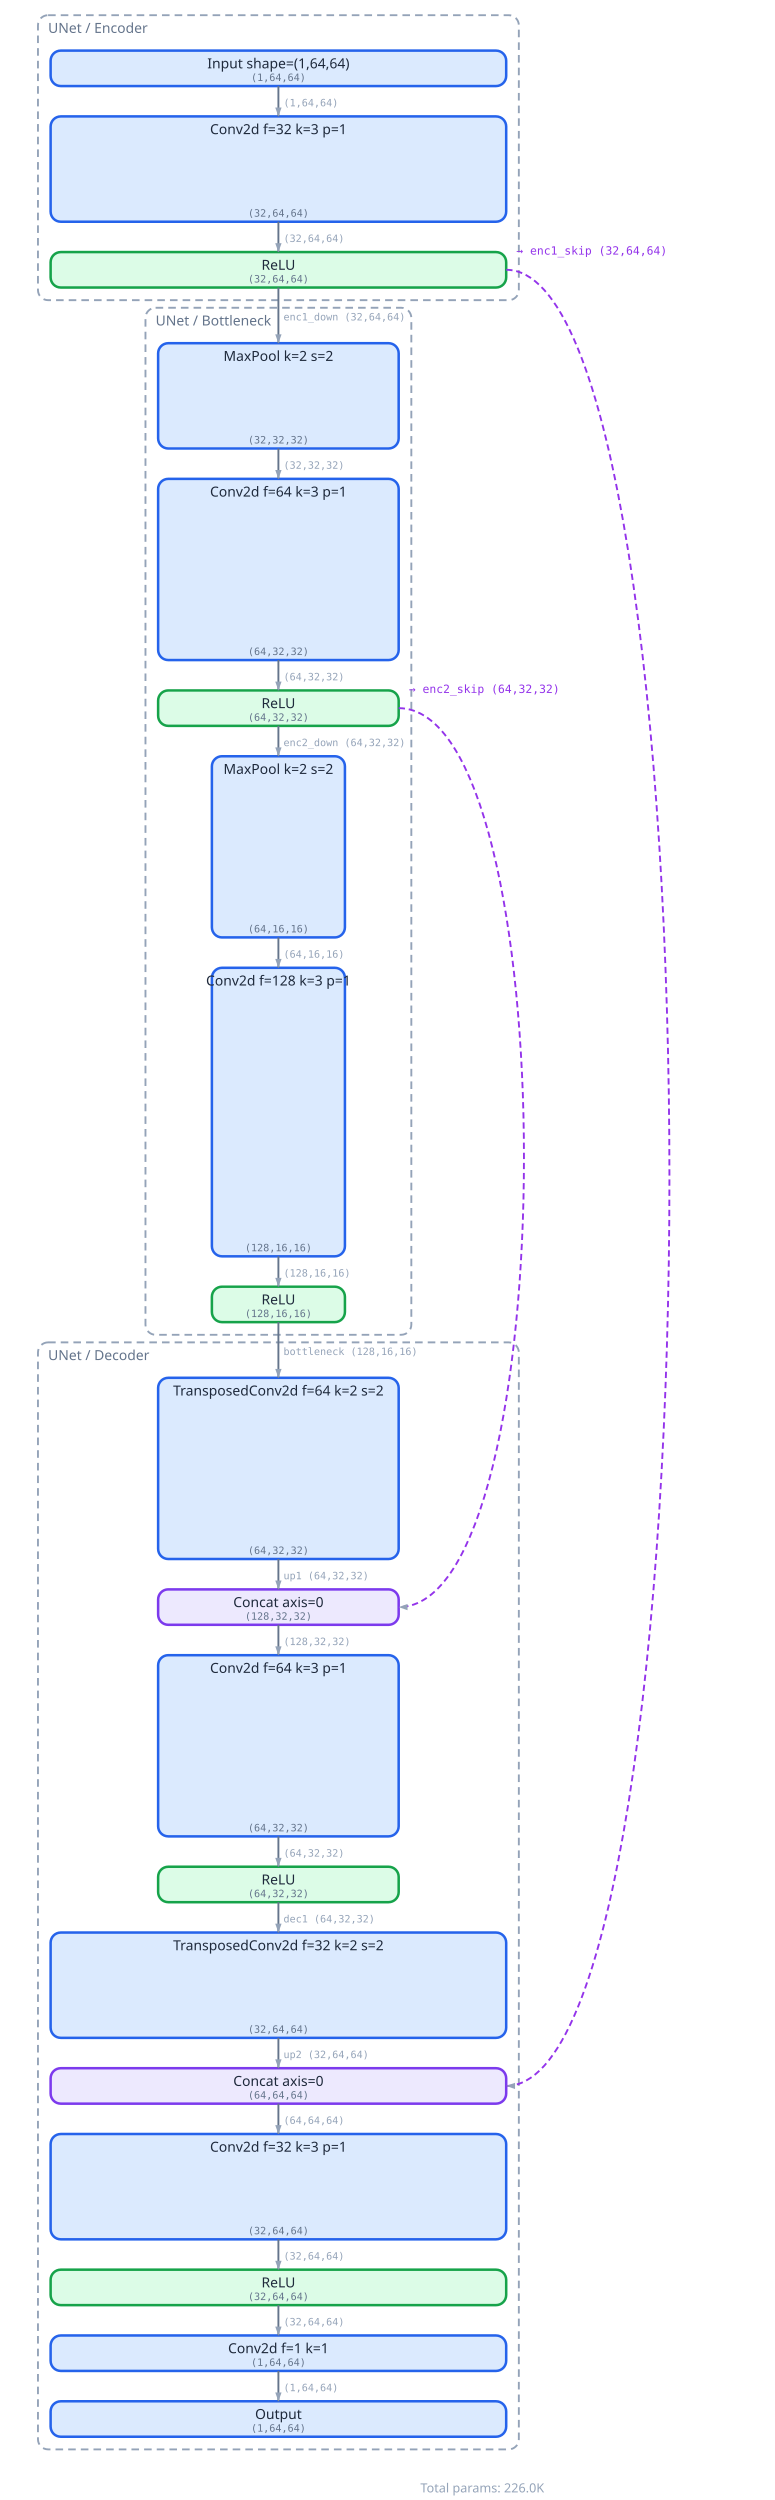
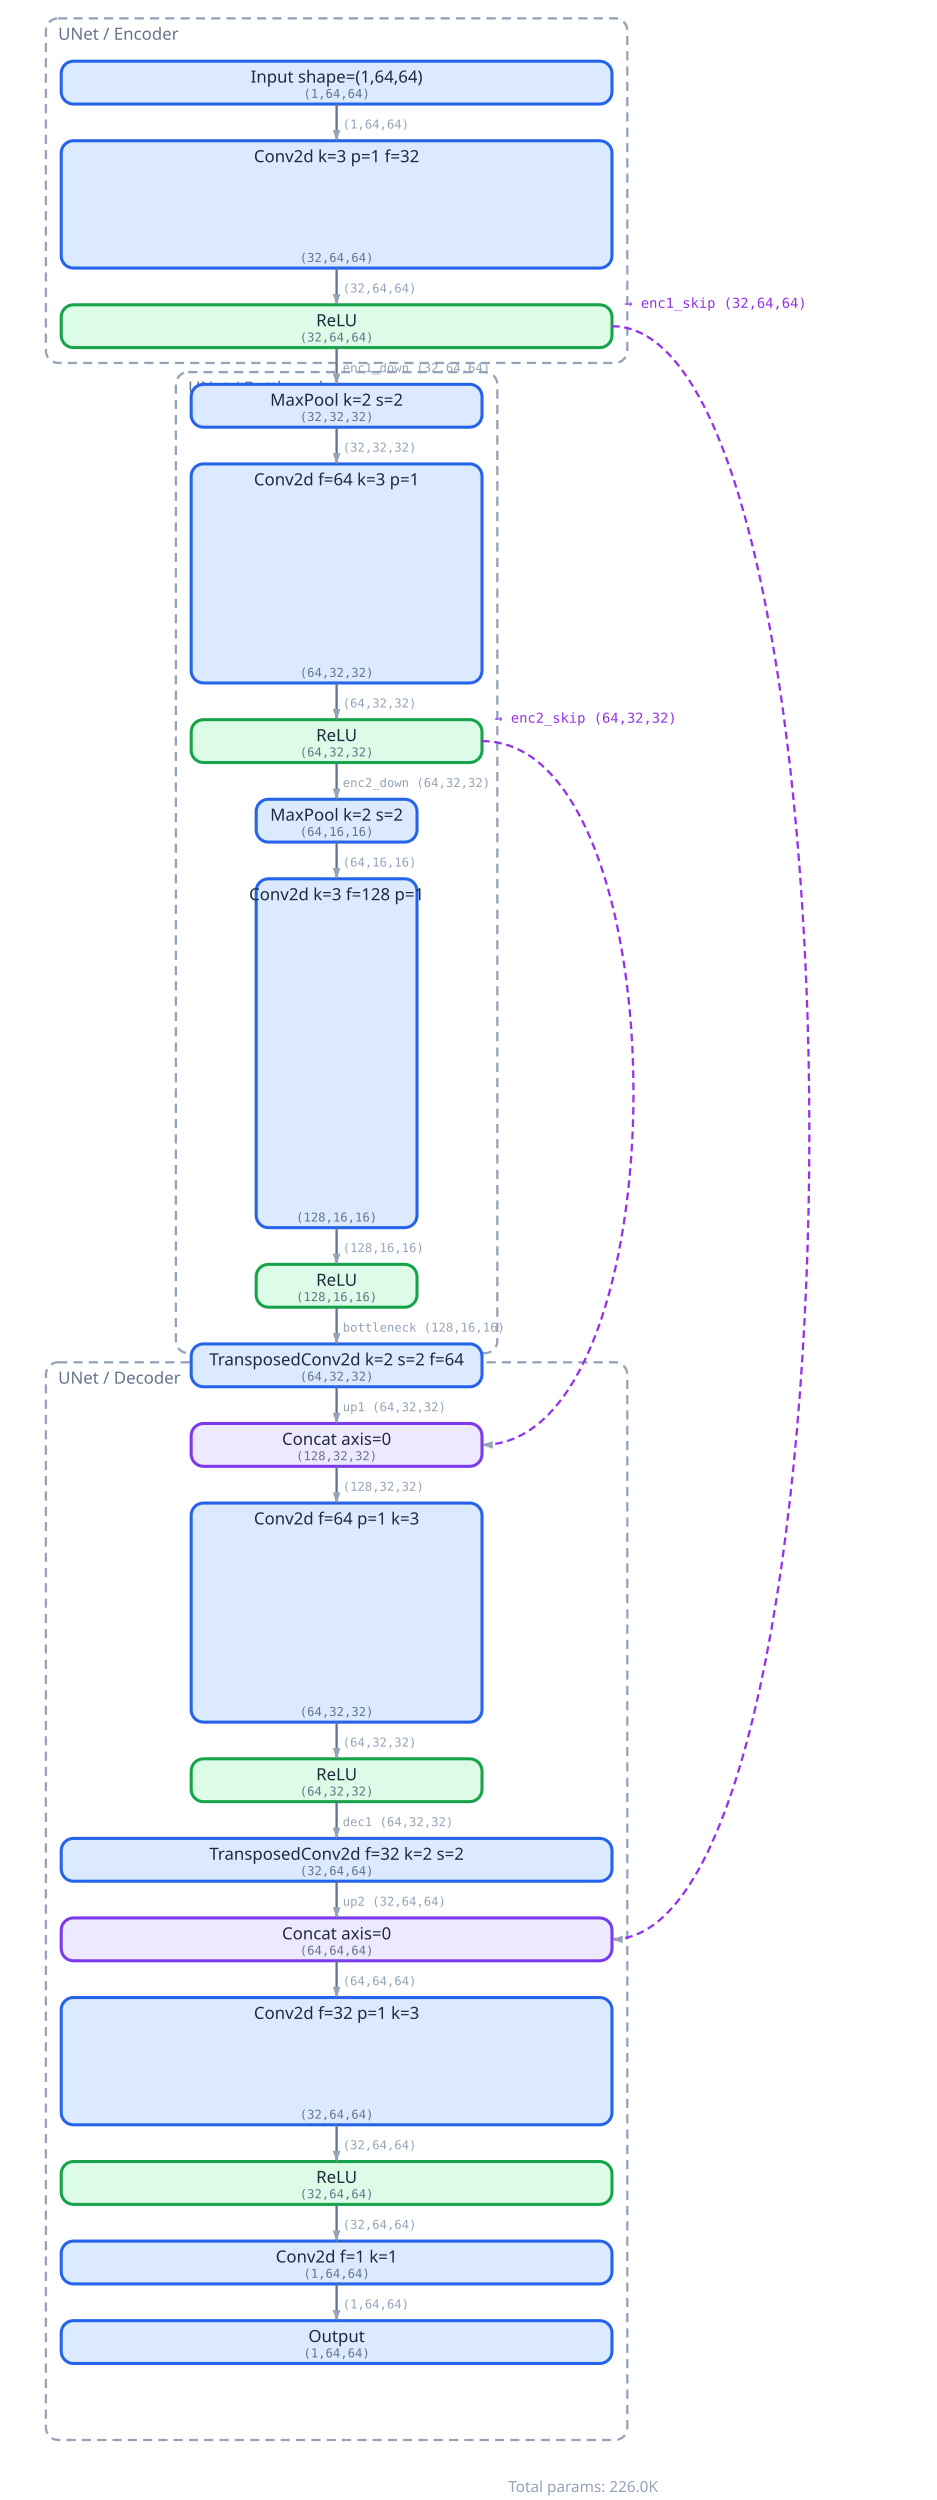
- <svg xmlns="http://www.w3.org/2000/svg" viewBox="0 0 612 1975.556" width="612" height="1975.556">
+ <svg xmlns="http://www.w3.org/2000/svg" viewBox="0 0 612 1634" width="612" height="1634">
  <defs>
    <marker id="arrowhead" markerWidth="7" markerHeight="5" refX="7" refY="2.5" markerUnits="userSpaceOnUse" orient="auto">
      <polygon points="0 0, 7 2.5, 0 5" fill="#94a3b8" />
    </marker>
  </defs>
-   <rect x="30" y="12" width="380" height="225.207" fill="none" stroke="#94a3b8" stroke-width="1.5" stroke-dasharray="6,4" rx="8" />
-   <text x="38" y="26" font-size="11" fill="#64748b" font-family="sans-serif" font-weight="500">UNet / Encoder</text>
-   <rect x="114.956" y="243.207" width="210.088" height="811.571" fill="none" stroke="#94a3b8" stroke-width="1.5" stroke-dasharray="6,4" rx="8" />
-   <text x="122.956" y="257.207" font-size="11" fill="#64748b" font-family="sans-serif" font-weight="500">UNet / Bottleneck</text>
-   <rect x="30" y="1060.778" width="380" height="874.778" fill="none" stroke="#94a3b8" stroke-width="1.5" stroke-dasharray="6,4" rx="8" />
-   <text x="38" y="1074.778" font-size="11" fill="#64748b" font-family="sans-serif" font-weight="500">UNet / Decoder</text>
+   <rect x="30" y="12" width="380" height="225.207" fill="none" rx="8" stroke="#94a3b8" stroke-dasharray="6,4" stroke-width="1.5" />
+   <text x="38" y="26" fill="#64748b" font-family="sans-serif" font-size="11" font-weight="500">UNet / Encoder</text>
+   <rect x="114.956" y="243.207" width="210.088" height="641.182" fill="none" rx="8" stroke="#94a3b8" stroke-dasharray="6,4" stroke-width="1.5" />
+   <text x="122.956" y="257.207" fill="#64748b" font-family="sans-serif" font-size="11" font-weight="500">UNet / Bottleneck</text>
+   <rect x="30" y="890.389" width="380" height="704.389" fill="none" rx="8" stroke="#94a3b8" stroke-dasharray="6,4" stroke-width="1.5" />
+   <text x="38" y="904.389" fill="#64748b" font-family="sans-serif" font-size="11" font-weight="500">UNet / Decoder</text>
+   <rect x="124.956" y="878.389" width="190.088" height="28" rx="8" ry="8" fill="#dbeafe" stroke="#2563eb" stroke-width="2" />
+   <text x="220" y="892.389" fill="#1e293b" font-family="sans-serif" font-size="11" font-weight="500" text-anchor="middle">TransposedConv2d k=2 s=2 f=64</text>
+   <text x="220" y="902.389" fill="#64748b" font-family="monospace" font-size="8" text-anchor="middle">(64,32,32)</text>
+   <rect x="40" y="1412.778" width="360" height="28" rx="8" ry="8" fill="#dcfce7" stroke="#16a34a" stroke-width="2" />
+   <text x="220" y="1426.778" fill="#1e293b" font-family="sans-serif" font-size="11" font-weight="500" text-anchor="middle">ReLU</text>
+   <text x="220" y="1436.778" fill="#64748b" font-family="monospace" font-size="8" text-anchor="middle">(32,64,64)</text>
+   <rect x="167.434" y="826.389" width="105.133" height="28" rx="8" ry="8" fill="#dcfce7" stroke="#16a34a" stroke-width="2" />
+   <text x="220" y="840.389" fill="#1e293b" font-family="sans-serif" font-size="11" font-weight="500" text-anchor="middle">ReLU</text>
+   <text x="220" y="850.389" fill="#64748b" font-family="monospace" font-size="8" text-anchor="middle">(128,16,16)</text>
  <rect x="40" y="40" width="360" height="28" rx="8" ry="8" fill="#dbeafe" stroke="#2563eb" stroke-width="2" />
-   <text x="220" y="54" text-anchor="middle" font-size="11" fill="#1e293b" font-family="sans-serif" font-weight="500">Input shape=(1,64,64)</text>
-   <text x="220" y="64" text-anchor="middle" font-size="8" fill="#64748b" font-family="monospace">(1,64,64)</text>
+   <text x="220" y="54" fill="#1e293b" font-family="sans-serif" font-size="11" font-weight="500" text-anchor="middle">Input shape=(1,64,64)</text>
+   <text x="220" y="64" fill="#64748b" font-family="monospace" font-size="8" text-anchor="middle">(1,64,64)</text>
+   <rect x="124.956" y="930.389" width="190.088" height="28" rx="8" ry="8" fill="#ede9fe" stroke="#7c3aed" stroke-width="2" />
+   <text x="220" y="944.389" fill="#1e293b" font-family="sans-serif" font-size="11" font-weight="500" text-anchor="middle">Concat axis=0</text>
+   <text x="220" y="954.389" fill="#64748b" font-family="monospace" font-size="8" text-anchor="middle">(128,32,32)</text>
+   <rect x="167.434" y="522.389" width="105.133" height="28" rx="8" ry="8" fill="#dbeafe" stroke="#2563eb" stroke-width="2" />
+   <text x="220" y="536.389" fill="#1e293b" font-family="sans-serif" font-size="11" font-weight="500" text-anchor="middle">MaxPool k=2 s=2</text>
+   <text x="220" y="546.389" fill="#64748b" font-family="monospace" font-size="8" text-anchor="middle">(64,16,16)</text>
+   <rect x="167.434" y="574.389" width="105.133" height="228" rx="8" ry="8" fill="#dbeafe" stroke="#2563eb" stroke-width="2" />
+   <text x="220" y="588.389" fill="#1e293b" font-family="sans-serif" font-size="11" font-weight="500" text-anchor="middle">Conv2d k=3 f=128 p=1</text>
+   <text x="220" y="798.389" fill="#64748b" font-family="monospace" font-size="8" text-anchor="middle">(128,16,16)</text>
+   <rect x="124.956" y="982.389" width="190.088" height="143.182" rx="8" ry="8" fill="#dbeafe" stroke="#2563eb" stroke-width="2" />
+   <text x="220" y="996.389" fill="#1e293b" font-family="sans-serif" font-size="11" font-weight="500" text-anchor="middle">Conv2d f=64 p=1 k=3</text>
+   <text x="220" y="1121.571" fill="#64748b" font-family="monospace" font-size="8" text-anchor="middle">(64,32,32)</text>
+   <rect x="40" y="199.207" width="360" height="28" rx="8" ry="8" fill="#dcfce7" stroke="#16a34a" stroke-width="2" />
+   <text x="220" y="213.207" fill="#1e293b" font-family="sans-serif" font-size="11" font-weight="500" text-anchor="middle">ReLU</text>
+   <text x="220" y="223.207" fill="#64748b" font-family="monospace" font-size="8" text-anchor="middle">(32,64,64)</text>
+   <rect x="124.956" y="303.207" width="190.088" height="143.182" rx="8" ry="8" fill="#dbeafe" stroke="#2563eb" stroke-width="2" />
+   <text x="220" y="317.207" fill="#1e293b" font-family="sans-serif" font-size="11" font-weight="500" text-anchor="middle">Conv2d f=64 k=3 p=1</text>
+   <text x="220" y="442.389" fill="#64748b" font-family="monospace" font-size="8" text-anchor="middle">(64,32,32)</text>
  <rect x="40" y="92" width="360" height="83.207" rx="8" ry="8" fill="#dbeafe" stroke="#2563eb" stroke-width="2" />
-   <text x="220" y="106" text-anchor="middle" font-size="11" fill="#1e293b" font-family="sans-serif" font-weight="500">Conv2d f=32 k=3 p=1</text>
-   <text x="220" y="171.207" text-anchor="middle" font-size="8" fill="#64748b" font-family="monospace">(32,64,64)</text>
-   <rect x="40" y="199.207" width="360" height="28" rx="8" ry="8" fill="#dcfce7" stroke="#16a34a" stroke-width="2" />
-   <text x="220" y="213.207" text-anchor="middle" font-size="11" fill="#1e293b" font-family="sans-serif" font-weight="500">ReLU</text>
-   <text x="220" y="223.207" text-anchor="middle" font-size="8" fill="#64748b" font-family="monospace">(32,64,64)</text>
-   <rect x="124.956" y="271.207" width="190.088" height="83.207" rx="8" ry="8" fill="#dbeafe" stroke="#2563eb" stroke-width="2" />
-   <text x="220" y="285.207" text-anchor="middle" font-size="11" fill="#1e293b" font-family="sans-serif" font-weight="500">MaxPool k=2 s=2</text>
-   <text x="220" y="350.414" text-anchor="middle" font-size="8" fill="#64748b" font-family="monospace">(32,32,32)</text>
-   <rect x="124.956" y="378.414" width="190.088" height="143.182" rx="8" ry="8" fill="#dbeafe" stroke="#2563eb" stroke-width="2" />
-   <text x="220" y="392.414" text-anchor="middle" font-size="11" fill="#1e293b" font-family="sans-serif" font-weight="500">Conv2d f=64 k=3 p=1</text>
-   <text x="220" y="517.596" text-anchor="middle" font-size="8" fill="#64748b" font-family="monospace">(64,32,32)</text>
-   <rect x="124.956" y="545.596" width="190.088" height="28" rx="8" ry="8" fill="#dcfce7" stroke="#16a34a" stroke-width="2" />
-   <text x="220" y="559.596" text-anchor="middle" font-size="11" fill="#1e293b" font-family="sans-serif" font-weight="500">ReLU</text>
-   <text x="220" y="569.596" text-anchor="middle" font-size="8" fill="#64748b" font-family="monospace">(64,32,32)</text>
-   <rect x="167.434" y="597.596" width="105.133" height="143.182" rx="8" ry="8" fill="#dbeafe" stroke="#2563eb" stroke-width="2" />
-   <text x="220" y="611.596" text-anchor="middle" font-size="11" fill="#1e293b" font-family="sans-serif" font-weight="500">MaxPool k=2 s=2</text>
-   <text x="220" y="736.778" text-anchor="middle" font-size="8" fill="#64748b" font-family="monospace">(64,16,16)</text>
-   <rect x="167.434" y="764.778" width="105.133" height="228" rx="8" ry="8" fill="#dbeafe" stroke="#2563eb" stroke-width="2" />
-   <text x="220" y="778.778" text-anchor="middle" font-size="11" fill="#1e293b" font-family="sans-serif" font-weight="500">Conv2d f=128 k=3 p=1</text>
-   <text x="220" y="988.778" text-anchor="middle" font-size="8" fill="#64748b" font-family="monospace">(128,16,16)</text>
-   <rect x="167.434" y="1016.778" width="105.133" height="28" rx="8" ry="8" fill="#dcfce7" stroke="#16a34a" stroke-width="2" />
-   <text x="220" y="1030.778" text-anchor="middle" font-size="11" fill="#1e293b" font-family="sans-serif" font-weight="500">ReLU</text>
-   <text x="220" y="1040.778" text-anchor="middle" font-size="8" fill="#64748b" font-family="monospace">(128,16,16)</text>
-   <rect x="124.956" y="1088.778" width="190.088" height="143.182" rx="8" ry="8" fill="#dbeafe" stroke="#2563eb" stroke-width="2" />
-   <text x="220" y="1102.778" text-anchor="middle" font-size="11" fill="#1e293b" font-family="sans-serif" font-weight="500">TransposedConv2d f=64 k=2 s=2</text>
-   <text x="220" y="1227.96" text-anchor="middle" font-size="8" fill="#64748b" font-family="monospace">(64,32,32)</text>
-   <rect x="124.956" y="1255.96" width="190.088" height="28" rx="8" ry="8" fill="#ede9fe" stroke="#7c3aed" stroke-width="2" />
-   <text x="220" y="1269.96" text-anchor="middle" font-size="11" fill="#1e293b" font-family="sans-serif" font-weight="500">Concat axis=0</text>
-   <text x="220" y="1279.96" text-anchor="middle" font-size="8" fill="#64748b" font-family="monospace">(128,32,32)</text>
-   <rect x="124.956" y="1307.96" width="190.088" height="143.182" rx="8" ry="8" fill="#dbeafe" stroke="#2563eb" stroke-width="2" />
-   <text x="220" y="1321.96" text-anchor="middle" font-size="11" fill="#1e293b" font-family="sans-serif" font-weight="500">Conv2d f=64 k=3 p=1</text>
-   <text x="220" y="1447.143" text-anchor="middle" font-size="8" fill="#64748b" font-family="monospace">(64,32,32)</text>
-   <rect x="124.956" y="1475.143" width="190.088" height="28" rx="8" ry="8" fill="#dcfce7" stroke="#16a34a" stroke-width="2" />
-   <text x="220" y="1489.143" text-anchor="middle" font-size="11" fill="#1e293b" font-family="sans-serif" font-weight="500">ReLU</text>
-   <text x="220" y="1499.143" text-anchor="middle" font-size="8" fill="#64748b" font-family="monospace">(64,32,32)</text>
-   <rect x="40" y="1527.143" width="360" height="83.207" rx="8" ry="8" fill="#dbeafe" stroke="#2563eb" stroke-width="2" />
-   <text x="220" y="1541.143" text-anchor="middle" font-size="11" fill="#1e293b" font-family="sans-serif" font-weight="500">TransposedConv2d f=32 k=2 s=2</text>
-   <text x="220" y="1606.35" text-anchor="middle" font-size="8" fill="#64748b" font-family="monospace">(32,64,64)</text>
-   <rect x="40" y="1634.35" width="360" height="28" rx="8" ry="8" fill="#ede9fe" stroke="#7c3aed" stroke-width="2" />
-   <text x="220" y="1648.35" text-anchor="middle" font-size="11" fill="#1e293b" font-family="sans-serif" font-weight="500">Concat axis=0</text>
-   <text x="220" y="1658.35" text-anchor="middle" font-size="8" fill="#64748b" font-family="monospace">(64,64,64)</text>
-   <rect x="40" y="1686.35" width="360" height="83.207" rx="8" ry="8" fill="#dbeafe" stroke="#2563eb" stroke-width="2" />
-   <text x="220" y="1700.35" text-anchor="middle" font-size="11" fill="#1e293b" font-family="sans-serif" font-weight="500">Conv2d f=32 k=3 p=1</text>
-   <text x="220" y="1765.556" text-anchor="middle" font-size="8" fill="#64748b" font-family="monospace">(32,64,64)</text>
-   <rect x="40" y="1793.556" width="360" height="28" rx="8" ry="8" fill="#dcfce7" stroke="#16a34a" stroke-width="2" />
-   <text x="220" y="1807.556" text-anchor="middle" font-size="11" fill="#1e293b" font-family="sans-serif" font-weight="500">ReLU</text>
-   <text x="220" y="1817.556" text-anchor="middle" font-size="8" fill="#64748b" font-family="monospace">(32,64,64)</text>
-   <rect x="40" y="1845.556" width="360" height="28" rx="8" ry="8" fill="#dbeafe" stroke="#2563eb" stroke-width="2" />
-   <text x="220" y="1859.556" text-anchor="middle" font-size="11" fill="#1e293b" font-family="sans-serif" font-weight="500">Conv2d f=1 k=1</text>
-   <text x="220" y="1869.556" text-anchor="middle" font-size="8" fill="#64748b" font-family="monospace">(1,64,64)</text>
-   <rect x="40" y="1897.556" width="360" height="28" rx="8" ry="8" fill="#dbeafe" stroke="#2563eb" stroke-width="2" />
-   <text x="220" y="1911.556" text-anchor="middle" font-size="11" fill="#1e293b" font-family="sans-serif" font-weight="500">Output</text>
-   <text x="220" y="1921.556" text-anchor="middle" font-size="8" fill="#64748b" font-family="monospace">(1,64,64)</text>
-   <path d="M 220 68 L 220 92" stroke="#64748b" stroke-width="1.5" fill="none" marker-end="url(#arrowhead)" />
-   <text x="224" y="84" font-size="8" fill="#94a3b8" font-family="monospace">(1,64,64)</text>
-   <path d="M 220 175.207 L 220 199.207" stroke="#64748b" stroke-width="1.5" fill="none" marker-end="url(#arrowhead)" />
-   <text x="224" y="191.207" font-size="8" fill="#94a3b8" font-family="monospace">(32,64,64)</text>
-   <path d="M 220 227.207 L 220 271.207" stroke="#64748b" stroke-width="1.5" fill="none" marker-end="url(#arrowhead)" />
-   <text x="224" y="253.207" font-size="8" fill="#94a3b8" font-family="monospace">enc1_down (32,64,64)</text>
-   <path d="M 220 354.414 L 220 378.414" stroke="#64748b" stroke-width="1.5" fill="none" marker-end="url(#arrowhead)" />
-   <text x="224" y="370.414" font-size="8" fill="#94a3b8" font-family="monospace">(32,32,32)</text>
-   <path d="M 220 521.596 L 220 545.596" stroke="#64748b" stroke-width="1.5" fill="none" marker-end="url(#arrowhead)" />
-   <text x="224" y="537.596" font-size="8" fill="#94a3b8" font-family="monospace">(64,32,32)</text>
-   <path d="M 220 573.596 L 220 597.596" stroke="#64748b" stroke-width="1.5" fill="none" marker-end="url(#arrowhead)" />
-   <text x="224" y="589.596" font-size="8" fill="#94a3b8" font-family="monospace">enc2_down (64,32,32)</text>
-   <path d="M 220 740.778 L 220 764.778" stroke="#64748b" stroke-width="1.5" fill="none" marker-end="url(#arrowhead)" />
-   <text x="224" y="756.778" font-size="8" fill="#94a3b8" font-family="monospace">(64,16,16)</text>
-   <path d="M 220 992.778 L 220 1016.778" stroke="#64748b" stroke-width="1.5" fill="none" marker-end="url(#arrowhead)" />
-   <text x="224" y="1008.778" font-size="8" fill="#94a3b8" font-family="monospace">(128,16,16)</text>
-   <path d="M 220 1044.778 L 220 1088.778" stroke="#64748b" stroke-width="1.5" fill="none" marker-end="url(#arrowhead)" />
-   <text x="224" y="1070.778" font-size="8" fill="#94a3b8" font-family="monospace">bottleneck (128,16,16)</text>
-   <path d="M 220 1231.96 L 220 1255.96" stroke="#64748b" stroke-width="1.5" fill="none" marker-end="url(#arrowhead)" />
-   <text x="224" y="1247.96" font-size="8" fill="#94a3b8" font-family="monospace">up1 (64,32,32)</text>
-   <path d="M 315.044 559.596 C 447.044 559.596, 447.044 1269.96, 315.044 1269.96" stroke="#9333ea" stroke-width="1.5" fill="none" stroke-dasharray="5,3" marker-end="url(#arrowhead)" />
-   <text x="323.044" y="547.596" font-size="9" fill="#9333ea" text-anchor="start" font-family="monospace">→ enc2_skip (64,32,32)</text>
-   <path d="M 220 1283.96 L 220 1307.96" stroke="#64748b" stroke-width="1.5" fill="none" marker-end="url(#arrowhead)" />
-   <text x="224" y="1299.96" font-size="8" fill="#94a3b8" font-family="monospace">(128,32,32)</text>
-   <path d="M 220 1451.143 L 220 1475.143" stroke="#64748b" stroke-width="1.5" fill="none" marker-end="url(#arrowhead)" />
-   <text x="224" y="1467.143" font-size="8" fill="#94a3b8" font-family="monospace">(64,32,32)</text>
-   <path d="M 220 1503.143 L 220 1527.143" stroke="#64748b" stroke-width="1.5" fill="none" marker-end="url(#arrowhead)" />
-   <text x="224" y="1519.143" font-size="8" fill="#94a3b8" font-family="monospace">dec1 (64,32,32)</text>
-   <path d="M 220 1610.35 L 220 1634.35" stroke="#64748b" stroke-width="1.5" fill="none" marker-end="url(#arrowhead)" />
-   <text x="224" y="1626.35" font-size="8" fill="#94a3b8" font-family="monospace">up2 (32,64,64)</text>
-   <path d="M 400 213.207 C 572 213.207, 572 1648.35, 400 1648.35" stroke="#9333ea" stroke-width="1.5" fill="none" stroke-dasharray="5,3" marker-end="url(#arrowhead)" />
-   <text x="408" y="201.207" font-size="9" fill="#9333ea" text-anchor="start" font-family="monospace">→ enc1_skip (32,64,64)</text>
-   <path d="M 220 1662.35 L 220 1686.35" stroke="#64748b" stroke-width="1.5" fill="none" marker-end="url(#arrowhead)" />
-   <text x="224" y="1678.35" font-size="8" fill="#94a3b8" font-family="monospace">(64,64,64)</text>
-   <path d="M 220 1769.556 L 220 1793.556" stroke="#64748b" stroke-width="1.5" fill="none" marker-end="url(#arrowhead)" />
-   <text x="224" y="1785.556" font-size="8" fill="#94a3b8" font-family="monospace">(32,64,64)</text>
-   <path d="M 220 1821.556 L 220 1845.556" stroke="#64748b" stroke-width="1.5" fill="none" marker-end="url(#arrowhead)" />
-   <text x="224" y="1837.556" font-size="8" fill="#94a3b8" font-family="monospace">(32,64,64)</text>
-   <path d="M 220 1873.556 L 220 1897.556" stroke="#64748b" stroke-width="1.5" fill="none" marker-end="url(#arrowhead)" />
-   <text x="224" y="1889.556" font-size="8" fill="#94a3b8" font-family="monospace">(1,64,64)</text>
-   <text x="430" y="1969.556" text-anchor="end" font-size="10" fill="#94a3b8" font-family="sans-serif">Total params: 226.0K</text>
+   <text x="220" y="106" fill="#1e293b" font-family="sans-serif" font-size="11" font-weight="500" text-anchor="middle">Conv2d k=3 p=1 f=32</text>
+   <text x="220" y="171.207" fill="#64748b" font-family="monospace" font-size="8" text-anchor="middle">(32,64,64)</text>
+   <rect x="124.956" y="470.389" width="190.088" height="28" rx="8" ry="8" fill="#dcfce7" stroke="#16a34a" stroke-width="2" />
+   <text x="220" y="484.389" fill="#1e293b" font-family="sans-serif" font-size="11" font-weight="500" text-anchor="middle">ReLU</text>
+   <text x="220" y="494.389" fill="#64748b" font-family="monospace" font-size="8" text-anchor="middle">(64,32,32)</text>
+   <rect x="124.956" y="251.207" width="190.088" height="28" rx="8" ry="8" fill="#dbeafe" stroke="#2563eb" stroke-width="2" />
+   <text x="220" y="265.207" fill="#1e293b" font-family="sans-serif" font-size="11" font-weight="500" text-anchor="middle">MaxPool k=2 s=2</text>
+   <text x="220" y="275.207" fill="#64748b" font-family="monospace" font-size="8" text-anchor="middle">(32,32,32)</text>
+   <rect x="124.956" y="1149.571" width="190.088" height="28" rx="8" ry="8" fill="#dcfce7" stroke="#16a34a" stroke-width="2" />
+   <text x="220" y="1163.571" fill="#1e293b" font-family="sans-serif" font-size="11" font-weight="500" text-anchor="middle">ReLU</text>
+   <text x="220" y="1173.571" fill="#64748b" font-family="monospace" font-size="8" text-anchor="middle">(64,32,32)</text>
+   <rect x="40" y="1201.571" width="360" height="28" rx="8" ry="8" fill="#dbeafe" stroke="#2563eb" stroke-width="2" />
+   <text x="220" y="1215.571" fill="#1e293b" font-family="sans-serif" font-size="11" font-weight="500" text-anchor="middle">TransposedConv2d f=32 k=2 s=2</text>
+   <text x="220" y="1225.571" fill="#64748b" font-family="monospace" font-size="8" text-anchor="middle">(32,64,64)</text>
+   <rect x="40" y="1253.571" width="360" height="28" rx="8" ry="8" fill="#ede9fe" stroke="#7c3aed" stroke-width="2" />
+   <text x="220" y="1267.571" fill="#1e293b" font-family="sans-serif" font-size="11" font-weight="500" text-anchor="middle">Concat axis=0</text>
+   <text x="220" y="1277.571" fill="#64748b" font-family="monospace" font-size="8" text-anchor="middle">(64,64,64)</text>
+   <rect x="40" y="1305.571" width="360" height="83.207" rx="8" ry="8" fill="#dbeafe" stroke="#2563eb" stroke-width="2" />
+   <text x="220" y="1319.571" fill="#1e293b" font-family="sans-serif" font-size="11" font-weight="500" text-anchor="middle">Conv2d f=32 p=1 k=3</text>
+   <text x="220" y="1384.778" fill="#64748b" font-family="monospace" font-size="8" text-anchor="middle">(32,64,64)</text>
+   <rect x="40" y="1464.778" width="360" height="28" rx="8" ry="8" fill="#dbeafe" stroke="#2563eb" stroke-width="2" />
+   <text x="220" y="1478.778" fill="#1e293b" font-family="sans-serif" font-size="11" font-weight="500" text-anchor="middle">Conv2d f=1 k=1</text>
+   <text x="220" y="1488.778" fill="#64748b" font-family="monospace" font-size="8" text-anchor="middle">(1,64,64)</text>
+   <rect x="40" y="1516.778" width="360" height="28" rx="8" ry="8" fill="#dbeafe" stroke="#2563eb" stroke-width="2" />
+   <text x="220" y="1530.778" fill="#1e293b" font-family="sans-serif" font-size="11" font-weight="500" text-anchor="middle">Output</text>
+   <text x="220" y="1540.778" fill="#64748b" font-family="monospace" font-size="8" text-anchor="middle">(1,64,64)</text>
+   <path d="M 220 68 L 220 92" fill="none" marker-end="url(#arrowhead)" stroke="#64748b" stroke-width="1.5" />
+   <text x="224" y="84" fill="#94a3b8" font-family="monospace" font-size="8">(1,64,64)</text>
+   <path d="M 220 175.207 L 220 199.207" fill="none" marker-end="url(#arrowhead)" stroke="#64748b" stroke-width="1.5" />
+   <text x="224" y="191.207" fill="#94a3b8" font-family="monospace" font-size="8">(32,64,64)</text>
+   <path d="M 220 227.207 L 220 251.207" fill="none" marker-end="url(#arrowhead)" stroke="#64748b" stroke-width="1.5" />
+   <text x="224" y="243.207" fill="#94a3b8" font-family="monospace" font-size="8">enc1_down (32,64,64)</text>
+   <path d="M 220 279.207 L 220 303.207" fill="none" marker-end="url(#arrowhead)" stroke="#64748b" stroke-width="1.5" />
+   <text x="224" y="295.207" fill="#94a3b8" font-family="monospace" font-size="8">(32,32,32)</text>
+   <path d="M 220 446.389 L 220 470.389" fill="none" marker-end="url(#arrowhead)" stroke="#64748b" stroke-width="1.5" />
+   <text x="224" y="462.389" fill="#94a3b8" font-family="monospace" font-size="8">(64,32,32)</text>
+   <path d="M 220 498.389 L 220 522.389" fill="none" marker-end="url(#arrowhead)" stroke="#64748b" stroke-width="1.5" />
+   <text x="224" y="514.389" fill="#94a3b8" font-family="monospace" font-size="8">enc2_down (64,32,32)</text>
+   <path d="M 220 550.389 L 220 574.389" fill="none" marker-end="url(#arrowhead)" stroke="#64748b" stroke-width="1.5" />
+   <text x="224" y="566.389" fill="#94a3b8" font-family="monospace" font-size="8">(64,16,16)</text>
+   <path d="M 220 802.389 L 220 826.389" fill="none" marker-end="url(#arrowhead)" stroke="#64748b" stroke-width="1.5" />
+   <text x="224" y="818.389" fill="#94a3b8" font-family="monospace" font-size="8">(128,16,16)</text>
+   <path d="M 220 854.389 L 220 878.389" fill="none" marker-end="url(#arrowhead)" stroke="#64748b" stroke-width="1.5" />
+   <text x="224" y="870.389" fill="#94a3b8" font-family="monospace" font-size="8">bottleneck (128,16,16)</text>
+   <path d="M 220 906.389 L 220 930.389" fill="none" marker-end="url(#arrowhead)" stroke="#64748b" stroke-width="1.5" />
+   <text x="224" y="922.389" fill="#94a3b8" font-family="monospace" font-size="8">up1 (64,32,32)</text>
+   <path d="M 315.044 484.389 C 447.044 484.389, 447.044 944.389, 315.044 944.389" fill="none" marker-end="url(#arrowhead)" stroke="#9333ea" stroke-dasharray="5,3" stroke-width="1.5" />
+   <text x="323.044" y="472.389" fill="#9333ea" font-family="monospace" font-size="9" text-anchor="start">→ enc2_skip (64,32,32)</text>
+   <path d="M 220 958.389 L 220 982.389" fill="none" marker-end="url(#arrowhead)" stroke="#64748b" stroke-width="1.5" />
+   <text x="224" y="974.389" fill="#94a3b8" font-family="monospace" font-size="8">(128,32,32)</text>
+   <path d="M 220 1125.571 L 220 1149.571" fill="none" marker-end="url(#arrowhead)" stroke="#64748b" stroke-width="1.5" />
+   <text x="224" y="1141.571" fill="#94a3b8" font-family="monospace" font-size="8">(64,32,32)</text>
+   <path d="M 220 1177.571 L 220 1201.571" fill="none" marker-end="url(#arrowhead)" stroke="#64748b" stroke-width="1.5" />
+   <text x="224" y="1193.571" fill="#94a3b8" font-family="monospace" font-size="8">dec1 (64,32,32)</text>
+   <path d="M 220 1229.571 L 220 1253.571" fill="none" marker-end="url(#arrowhead)" stroke="#64748b" stroke-width="1.5" />
+   <text x="224" y="1245.571" fill="#94a3b8" font-family="monospace" font-size="8">up2 (32,64,64)</text>
+   <path d="M 400 213.207 C 572 213.207, 572 1267.571, 400 1267.571" fill="none" marker-end="url(#arrowhead)" stroke="#9333ea" stroke-dasharray="5,3" stroke-width="1.5" />
+   <text x="408" y="201.207" fill="#9333ea" font-family="monospace" font-size="9" text-anchor="start">→ enc1_skip (32,64,64)</text>
+   <path d="M 220 1281.571 L 220 1305.571" fill="none" marker-end="url(#arrowhead)" stroke="#64748b" stroke-width="1.5" />
+   <text x="224" y="1297.571" fill="#94a3b8" font-family="monospace" font-size="8">(64,64,64)</text>
+   <path d="M 220 1388.778 L 220 1412.778" fill="none" marker-end="url(#arrowhead)" stroke="#64748b" stroke-width="1.5" />
+   <text x="224" y="1404.778" fill="#94a3b8" font-family="monospace" font-size="8">(32,64,64)</text>
+   <path d="M 220 1440.778 L 220 1464.778" fill="none" marker-end="url(#arrowhead)" stroke="#64748b" stroke-width="1.5" />
+   <text x="224" y="1456.778" fill="#94a3b8" font-family="monospace" font-size="8">(32,64,64)</text>
+   <path d="M 220 1492.778 L 220 1516.778" fill="none" marker-end="url(#arrowhead)" stroke="#64748b" stroke-width="1.5" />
+   <text x="224" y="1508.778" fill="#94a3b8" font-family="monospace" font-size="8">(1,64,64)</text>
+   <text x="430" y="1628.778" fill="#94a3b8" font-family="sans-serif" font-size="10" text-anchor="end">Total params: 226.0K</text>
</svg>
